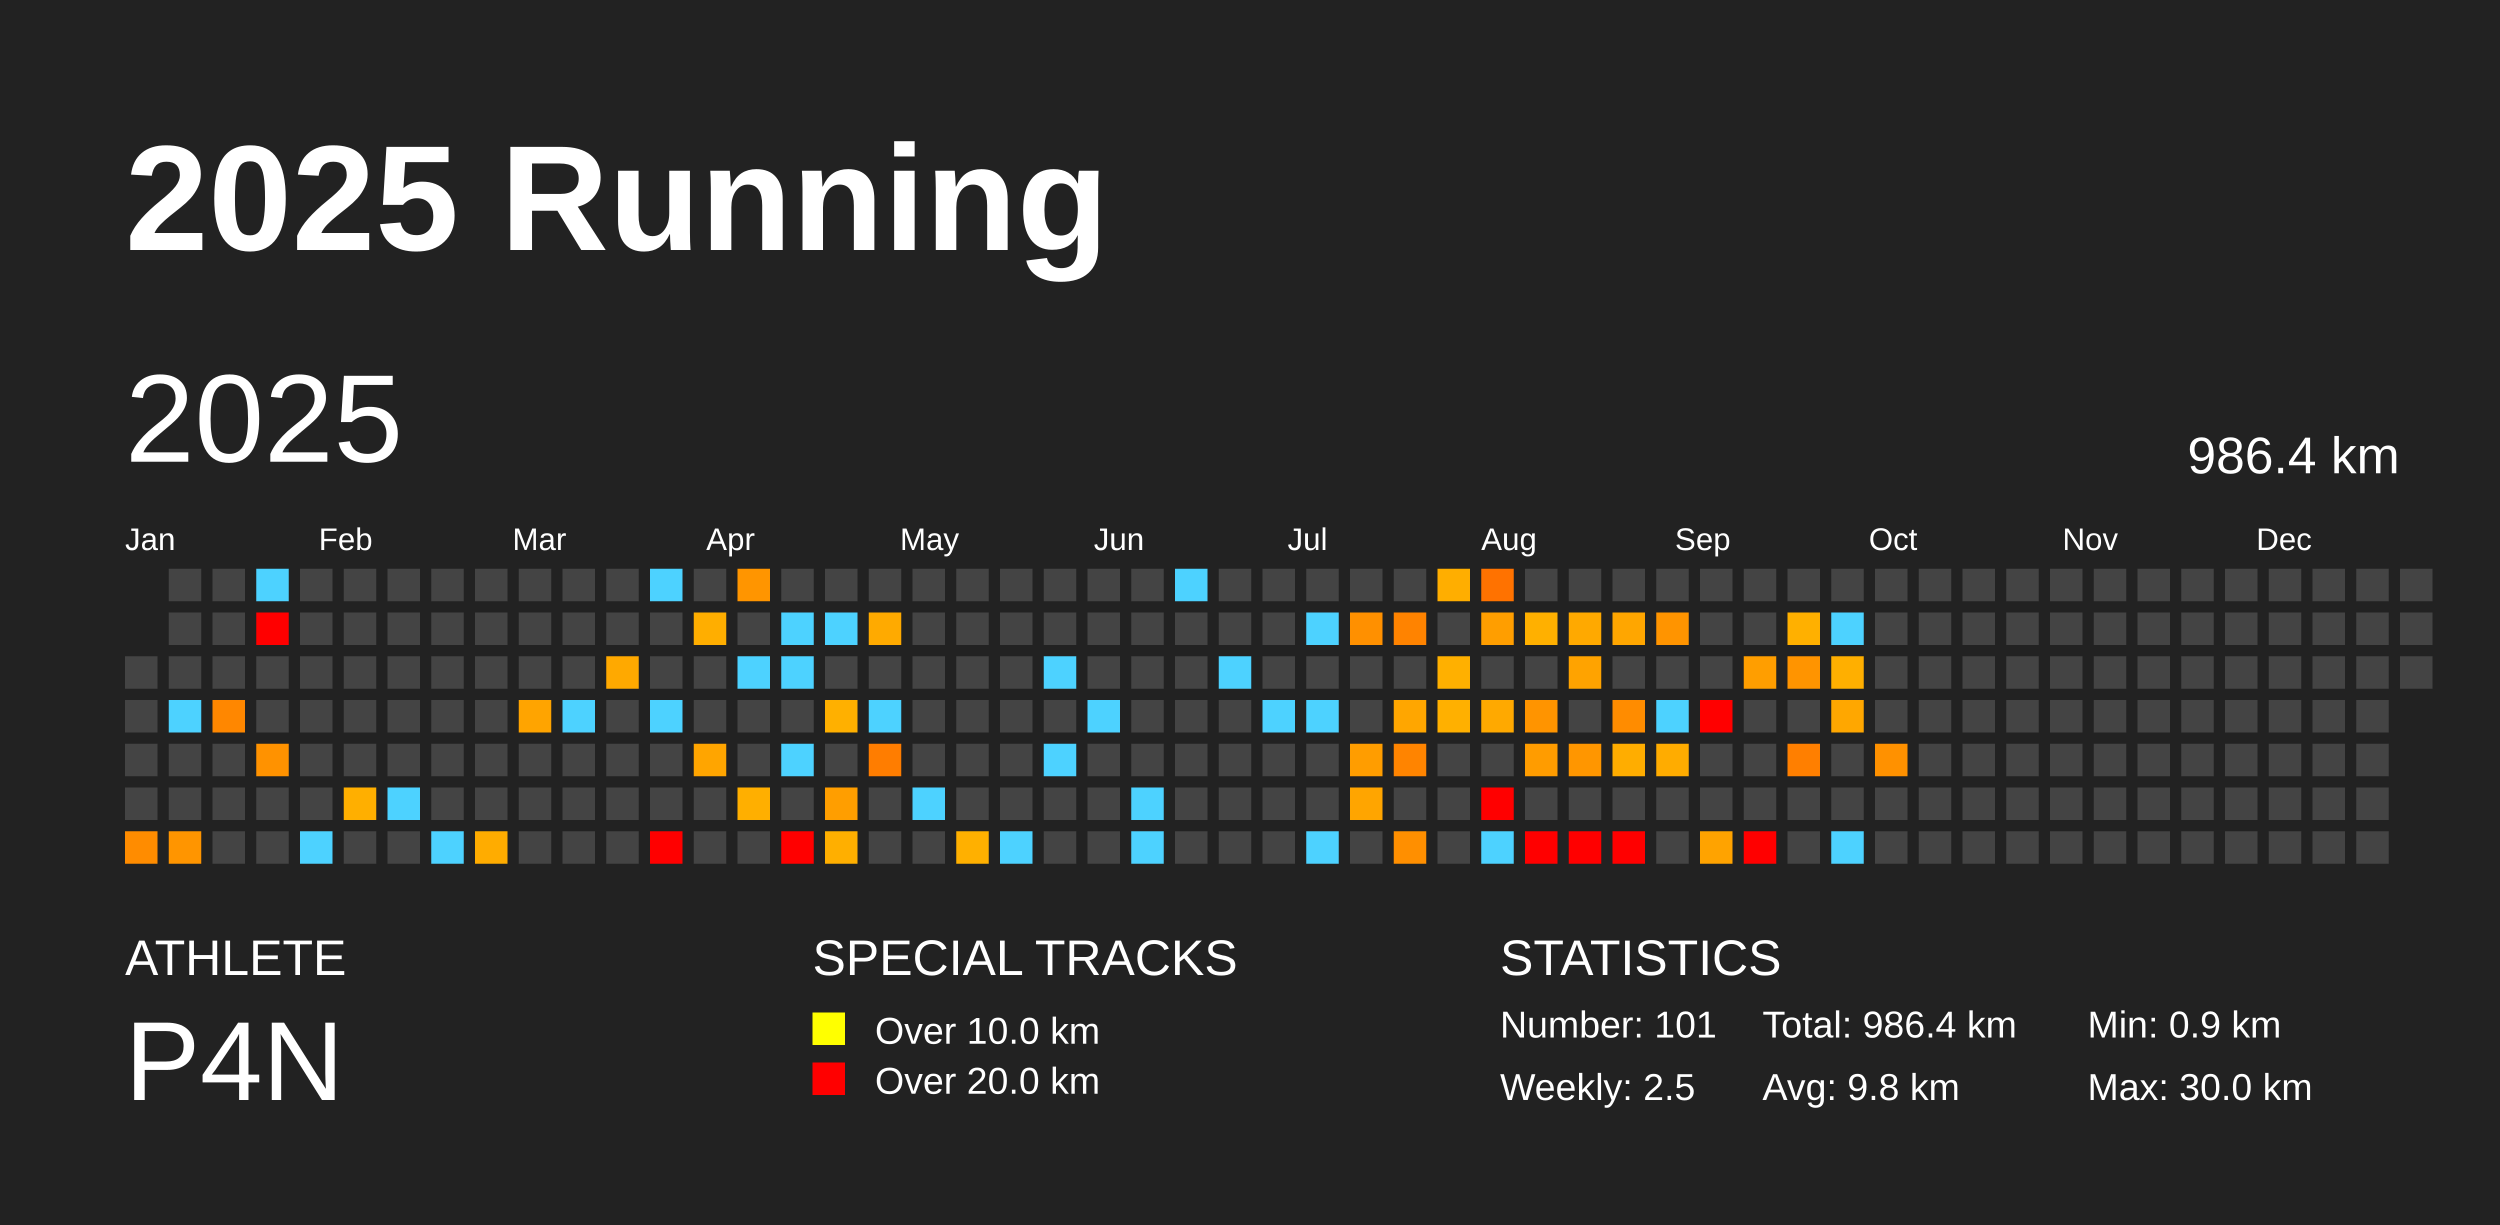
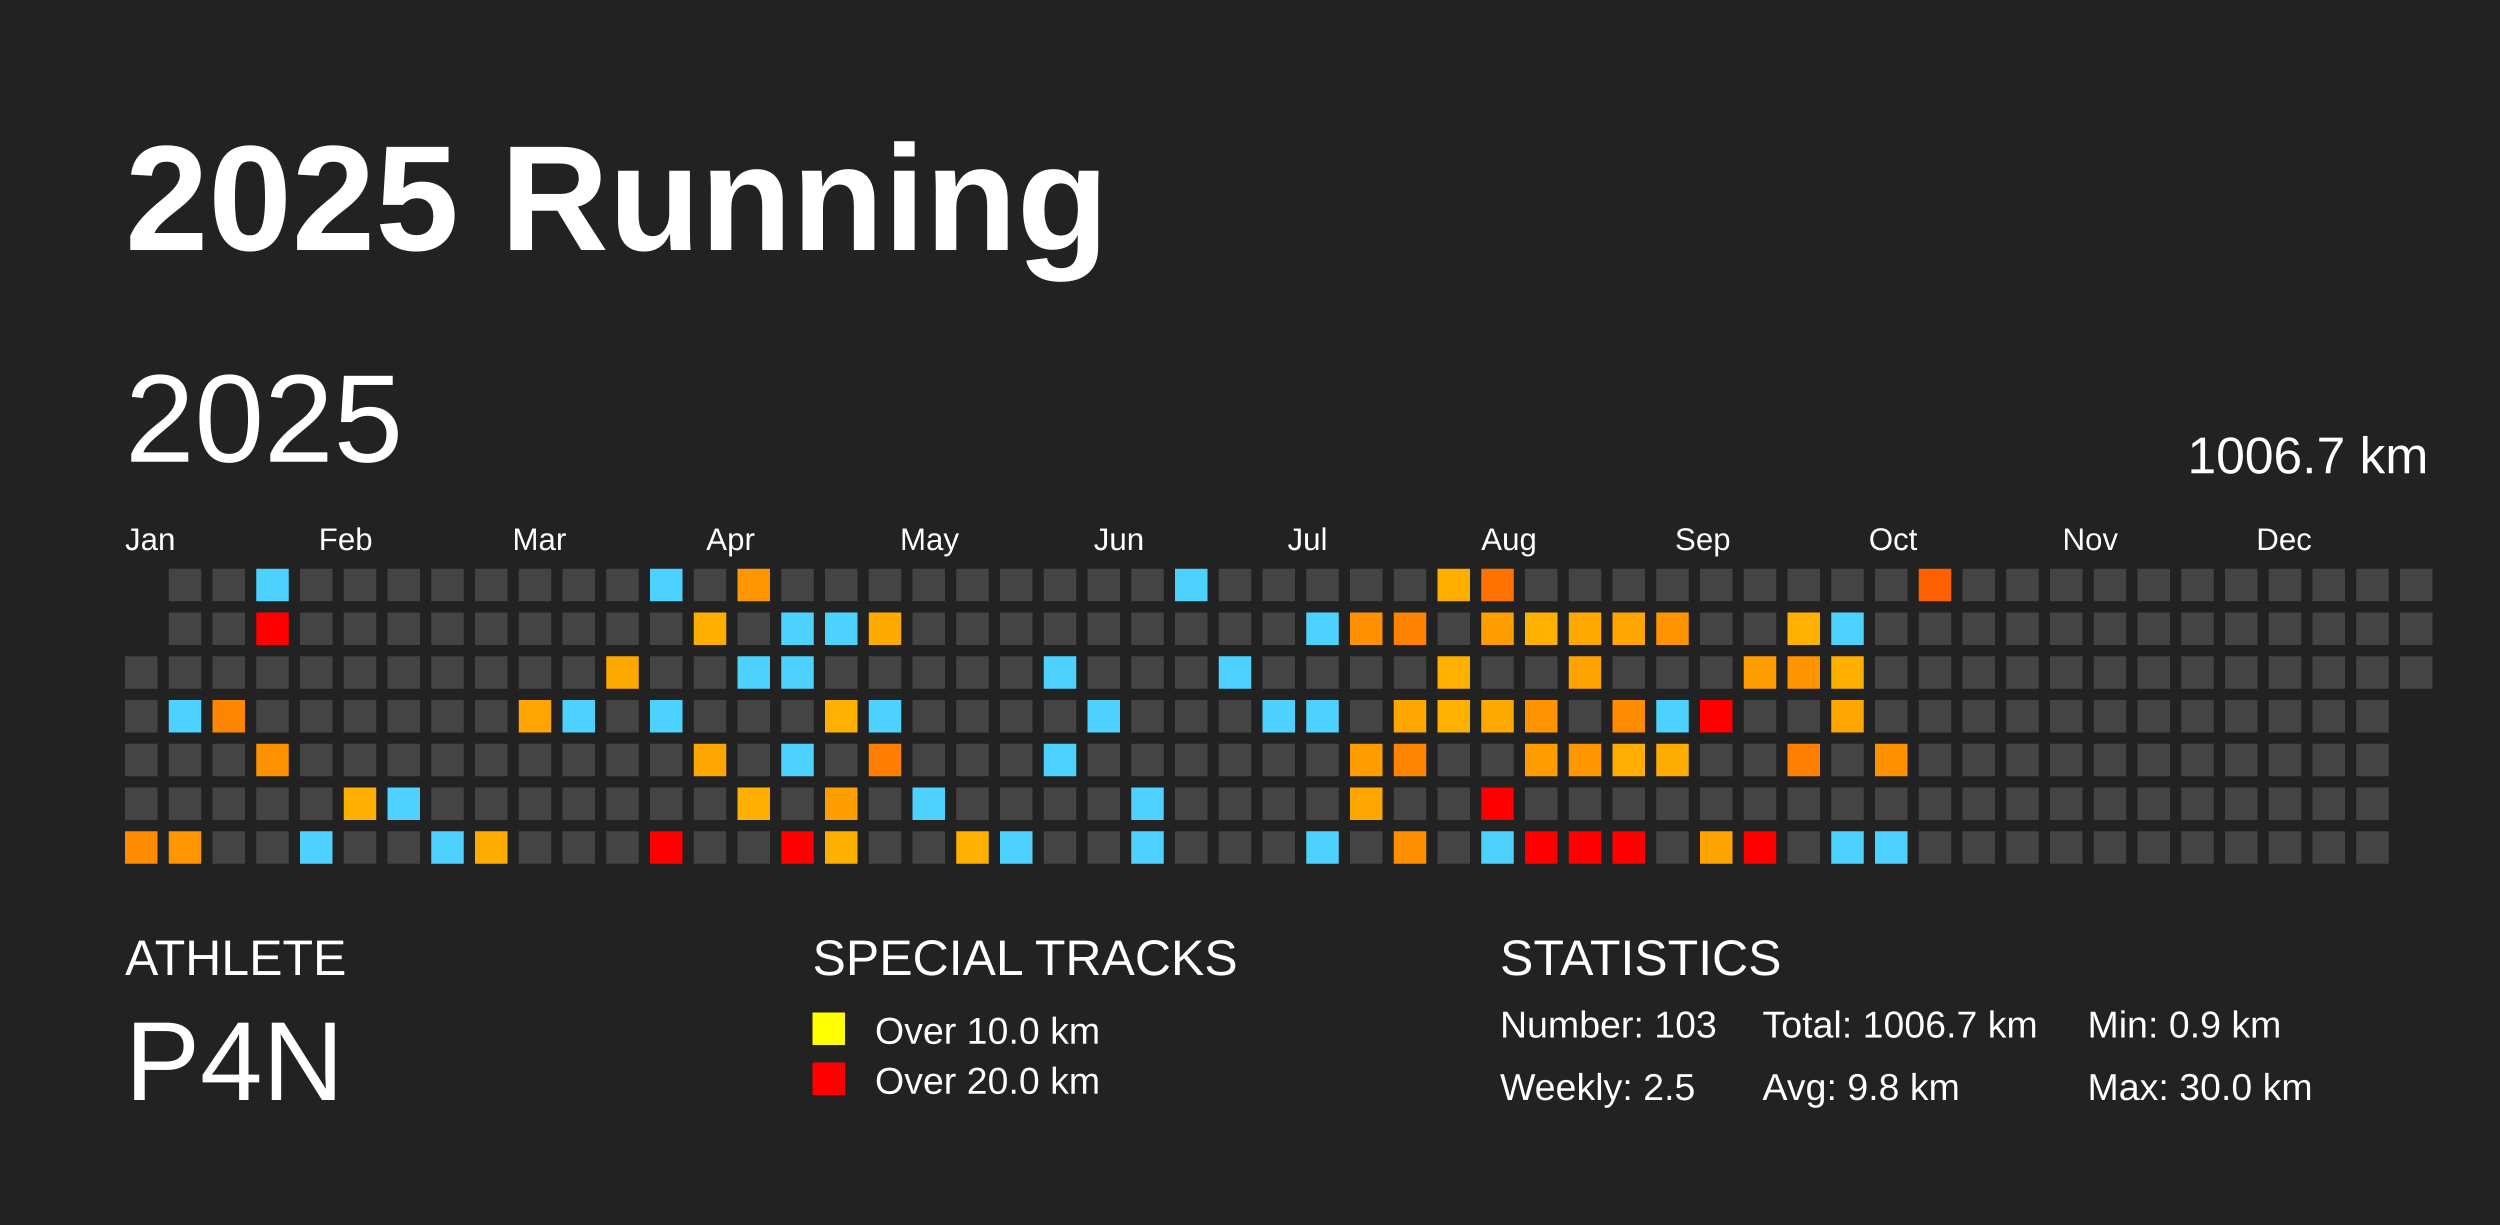
<svg xmlns="http://www.w3.org/2000/svg" baseProfile="full" height="98mm" version="1.1" viewBox="0,0,200,98" width="200mm">
  <defs />
  <rect fill="#222222" height="98" width="200" x="0" y="0" />
  <text fill="#FFFFFF" style="font-size:12px; font-family:Arial; font-weight:bold;" x="10" y="20">2025 Running</text>
  <text fill="#FFFFFF" style="font-size:4px; font-family:Arial" x="10" y="78">ATHLETE</text>
  <text fill="#FFFFFF" style="font-size:9px; font-family:Arial" x="10" y="88">P4N</text>
  <text fill="#FFFFFF" style="font-size:4px; font-family:Arial" x="65" y="78">SPECIAL TRACKS</text>
  <rect fill="yellow" height="2.6" width="2.6" x="65" y="81" />
  <text fill="#FFFFFF" style="font-size:3px; font-family:Arial" x="70" y="83.5">Over 10.0 km</text>
  <rect fill="red" height="2.6" width="2.6" x="65" y="85" />
  <text fill="#FFFFFF" style="font-size:3px; font-family:Arial" x="70" y="87.5">Over 20.0 km</text>
  <text fill="#FFFFFF" style="font-size:4px; font-family:Arial" x="120" y="78">STATISTICS</text>
-   <text fill="#FFFFFF" style="font-size:3px; font-family:Arial" x="120" y="83">Number: 101</text>
+   <text fill="#FFFFFF" style="font-size:3px; font-family:Arial" x="120" y="83">Number: 103</text>
  <text fill="#FFFFFF" style="font-size:3px; font-family:Arial" x="120" y="88">Weekly: 2.5</text>
-   <text fill="#FFFFFF" style="font-size:3px; font-family:Arial" x="141" y="83">Total: 986.4 km</text>
+   <text fill="#FFFFFF" style="font-size:3px; font-family:Arial" x="141" y="83">Total: 1006.7 km</text>
  <text fill="#FFFFFF" style="font-size:3px; font-family:Arial" x="141" y="88">Avg: 9.8 km</text>
  <text fill="#FFFFFF" style="font-size:3px; font-family:Arial" x="167" y="83">Min: 0.9 km</text>
  <text fill="#FFFFFF" style="font-size:3px; font-family:Arial" x="167" y="88">Max: 30.0 km</text>
  <text dominant-baseline="hanging" fill="#FFFFFF" style="font-size:10.0px; font-family:Arial;" x="10" y="30">2025</text>
-   <text dominant-baseline="hanging" fill="#FFFFFF" style="font-size:4.125px; font-family:Arial;" x="175" y="35">986.4 km</text>
+   <text dominant-baseline="hanging" fill="#FFFFFF" style="font-size:4.125px; font-family:Arial;" x="175" y="35">1006.7 km</text>
  <text fill="#FFFFFF" style="font-size:2.5px; font-family:Arial" x="10.0" y="44">Jan</text>
  <text fill="#FFFFFF" style="font-size:2.5px; font-family:Arial" x="25.5" y="44">Feb</text>
  <text fill="#FFFFFF" style="font-size:2.5px; font-family:Arial" x="41.0" y="44">Mar</text>
  <text fill="#FFFFFF" style="font-size:2.5px; font-family:Arial" x="56.5" y="44">Apr</text>
  <text fill="#FFFFFF" style="font-size:2.5px; font-family:Arial" x="72.0" y="44">May</text>
  <text fill="#FFFFFF" style="font-size:2.5px; font-family:Arial" x="87.5" y="44">Jun</text>
  <text fill="#FFFFFF" style="font-size:2.5px; font-family:Arial" x="103.0" y="44">Jul</text>
  <text fill="#FFFFFF" style="font-size:2.5px; font-family:Arial" x="118.5" y="44">Aug</text>
  <text fill="#FFFFFF" style="font-size:2.5px; font-family:Arial" x="134.0" y="44">Sep</text>
  <text fill="#FFFFFF" style="font-size:2.5px; font-family:Arial" x="149.5" y="44">Oct</text>
  <text fill="#FFFFFF" style="font-size:2.5px; font-family:Arial" x="165.0" y="44">Nov</text>
  <text fill="#FFFFFF" style="font-size:2.5px; font-family:Arial" x="180.5" y="44">Dec</text>
  <rect fill="#444444" height="2.6" width="2.6" x="10.0" y="52.5" />
  <rect fill="#444444" height="2.6" width="2.6" x="10.0" y="56.0" />
  <rect fill="#444444" height="2.6" width="2.6" x="10.0" y="59.5" />
  <rect fill="#444444" height="2.6" width="2.6" x="10.0" y="63.0" />
  <rect fill="#ff8c00" height="2.6" width="2.6" x="10.0" y="66.5" />
  <rect fill="#444444" height="2.6" width="2.6" x="13.5" y="45.5" />
  <rect fill="#444444" height="2.6" width="2.6" x="13.5" y="49.0" />
  <rect fill="#444444" height="2.6" width="2.6" x="13.5" y="52.5" />
  <rect fill="#4dd2ff" height="2.6" width="2.6" x="13.5" y="56.0" />
  <rect fill="#444444" height="2.6" width="2.6" x="13.5" y="59.5" />
  <rect fill="#444444" height="2.6" width="2.6" x="13.5" y="63.0" />
  <rect fill="#ff9500" height="2.6" width="2.6" x="13.5" y="66.5" />
  <rect fill="#444444" height="2.6" width="2.6" x="17.0" y="45.5" />
  <rect fill="#444444" height="2.6" width="2.6" x="17.0" y="49.0" />
  <rect fill="#444444" height="2.6" width="2.6" x="17.0" y="52.5" />
  <rect fill="#ff8700" height="2.6" width="2.6" x="17.0" y="56.0" />
  <rect fill="#444444" height="2.6" width="2.6" x="17.0" y="59.5" />
  <rect fill="#444444" height="2.6" width="2.6" x="17.0" y="63.0" />
  <rect fill="#444444" height="2.6" width="2.6" x="17.0" y="66.5" />
  <rect fill="#4dd2ff" height="2.6" width="2.6" x="20.5" y="45.5" />
  <rect fill="red" height="2.6" width="2.6" x="20.5" y="49.0" />
  <rect fill="#444444" height="2.6" width="2.6" x="20.5" y="52.5" />
  <rect fill="#444444" height="2.6" width="2.6" x="20.5" y="56.0" />
  <rect fill="#ff9200" height="2.6" width="2.6" x="20.5" y="59.5" />
  <rect fill="#444444" height="2.6" width="2.6" x="20.5" y="63.0" />
  <rect fill="#444444" height="2.6" width="2.6" x="20.5" y="66.5" />
  <rect fill="#444444" height="2.6" width="2.6" x="24.0" y="45.5" />
  <rect fill="#444444" height="2.6" width="2.6" x="24.0" y="49.0" />
  <rect fill="#444444" height="2.6" width="2.6" x="24.0" y="52.5" />
  <rect fill="#444444" height="2.6" width="2.6" x="24.0" y="56.0" />
  <rect fill="#444444" height="2.6" width="2.6" x="24.0" y="59.5" />
  <rect fill="#444444" height="2.6" width="2.6" x="24.0" y="63.0" />
  <rect fill="#4dd2ff" height="2.6" width="2.6" x="24.0" y="66.5" />
  <rect fill="#444444" height="2.6" width="2.6" x="27.5" y="45.5" />
  <rect fill="#444444" height="2.6" width="2.6" x="27.5" y="49.0" />
  <rect fill="#444444" height="2.6" width="2.6" x="27.5" y="52.5" />
  <rect fill="#444444" height="2.6" width="2.6" x="27.5" y="56.0" />
  <rect fill="#444444" height="2.6" width="2.6" x="27.5" y="59.5" />
  <rect fill="#ffaf00" height="2.6" width="2.6" x="27.5" y="63.0" />
  <rect fill="#444444" height="2.6" width="2.6" x="27.5" y="66.5" />
  <rect fill="#444444" height="2.6" width="2.6" x="31.0" y="45.5" />
  <rect fill="#444444" height="2.6" width="2.6" x="31.0" y="49.0" />
  <rect fill="#444444" height="2.6" width="2.6" x="31.0" y="52.5" />
  <rect fill="#444444" height="2.6" width="2.6" x="31.0" y="56.0" />
  <rect fill="#444444" height="2.6" width="2.6" x="31.0" y="59.5" />
  <rect fill="#4dd2ff" height="2.6" width="2.6" x="31.0" y="63.0" />
  <rect fill="#444444" height="2.6" width="2.6" x="31.0" y="66.5" />
  <rect fill="#444444" height="2.6" width="2.6" x="34.5" y="45.5" />
  <rect fill="#444444" height="2.6" width="2.6" x="34.5" y="49.0" />
  <rect fill="#444444" height="2.6" width="2.6" x="34.5" y="52.5" />
  <rect fill="#444444" height="2.6" width="2.6" x="34.5" y="56.0" />
  <rect fill="#444444" height="2.6" width="2.6" x="34.5" y="59.5" />
  <rect fill="#444444" height="2.6" width="2.6" x="34.5" y="63.0" />
  <rect fill="#4dd2ff" height="2.6" width="2.6" x="34.5" y="66.5" />
  <rect fill="#444444" height="2.6" width="2.6" x="38.0" y="45.5" />
  <rect fill="#444444" height="2.6" width="2.6" x="38.0" y="49.0" />
  <rect fill="#444444" height="2.6" width="2.6" x="38.0" y="52.5" />
  <rect fill="#444444" height="2.6" width="2.6" x="38.0" y="56.0" />
  <rect fill="#444444" height="2.6" width="2.6" x="38.0" y="59.5" />
  <rect fill="#444444" height="2.6" width="2.6" x="38.0" y="63.0" />
  <rect fill="#ffac00" height="2.6" width="2.6" x="38.0" y="66.5" />
  <rect fill="#444444" height="2.6" width="2.6" x="41.5" y="45.5" />
  <rect fill="#444444" height="2.6" width="2.6" x="41.5" y="49.0" />
  <rect fill="#444444" height="2.6" width="2.6" x="41.5" y="52.5" />
  <rect fill="#ffa400" height="2.6" width="2.6" x="41.5" y="56.0" />
  <rect fill="#444444" height="2.6" width="2.6" x="41.5" y="59.5" />
  <rect fill="#444444" height="2.6" width="2.6" x="41.5" y="63.0" />
  <rect fill="#444444" height="2.6" width="2.6" x="41.5" y="66.5" />
  <rect fill="#444444" height="2.6" width="2.6" x="45.0" y="45.5" />
  <rect fill="#444444" height="2.6" width="2.6" x="45.0" y="49.0" />
  <rect fill="#444444" height="2.6" width="2.6" x="45.0" y="52.5" />
  <rect fill="#4dd2ff" height="2.6" width="2.6" x="45.0" y="56.0" />
  <rect fill="#444444" height="2.6" width="2.6" x="45.0" y="59.5" />
  <rect fill="#444444" height="2.6" width="2.6" x="45.0" y="63.0" />
  <rect fill="#444444" height="2.6" width="2.6" x="45.0" y="66.5" />
  <rect fill="#444444" height="2.6" width="2.6" x="48.5" y="45.5" />
  <rect fill="#444444" height="2.6" width="2.6" x="48.5" y="49.0" />
  <rect fill="#ffa900" height="2.6" width="2.6" x="48.5" y="52.5" />
  <rect fill="#444444" height="2.6" width="2.6" x="48.5" y="56.0" />
  <rect fill="#444444" height="2.6" width="2.6" x="48.5" y="59.5" />
  <rect fill="#444444" height="2.6" width="2.6" x="48.5" y="63.0" />
  <rect fill="#444444" height="2.6" width="2.6" x="48.5" y="66.5" />
  <rect fill="#4dd2ff" height="2.6" width="2.6" x="52.0" y="45.5" />
  <rect fill="#444444" height="2.6" width="2.6" x="52.0" y="49.0" />
  <rect fill="#444444" height="2.6" width="2.6" x="52.0" y="52.5" />
  <rect fill="#4dd2ff" height="2.6" width="2.6" x="52.0" y="56.0" />
  <rect fill="#444444" height="2.6" width="2.6" x="52.0" y="59.5" />
  <rect fill="#444444" height="2.6" width="2.6" x="52.0" y="63.0" />
  <rect fill="red" height="2.6" width="2.6" x="52.0" y="66.5" />
  <rect fill="#444444" height="2.6" width="2.6" x="55.5" y="45.5" />
  <rect fill="#ffae00" height="2.6" width="2.6" x="55.5" y="49.0" />
  <rect fill="#444444" height="2.6" width="2.6" x="55.5" y="52.5" />
  <rect fill="#444444" height="2.6" width="2.6" x="55.5" y="56.0" />
  <rect fill="#ffa500" height="2.6" width="2.6" x="55.5" y="59.5" />
  <rect fill="#444444" height="2.6" width="2.6" x="55.5" y="63.0" />
  <rect fill="#444444" height="2.6" width="2.6" x="55.5" y="66.5" />
  <rect fill="#ff9500" height="2.6" width="2.6" x="59.0" y="45.5" />
  <rect fill="#444444" height="2.6" width="2.6" x="59.0" y="49.0" />
  <rect fill="#4dd2ff" height="2.6" width="2.6" x="59.0" y="52.5" />
  <rect fill="#444444" height="2.6" width="2.6" x="59.0" y="56.0" />
  <rect fill="#444444" height="2.6" width="2.6" x="59.0" y="59.5" />
  <rect fill="#ffaf00" height="2.6" width="2.6" x="59.0" y="63.0" />
  <rect fill="#444444" height="2.6" width="2.6" x="59.0" y="66.5" />
  <rect fill="#444444" height="2.6" width="2.6" x="62.5" y="45.5" />
  <rect fill="#4dd2ff" height="2.6" width="2.6" x="62.5" y="49.0" />
  <rect fill="#4dd2ff" height="2.6" width="2.6" x="62.5" y="52.5" />
  <rect fill="#444444" height="2.6" width="2.6" x="62.5" y="56.0" />
  <rect fill="#4dd2ff" height="2.6" width="2.6" x="62.5" y="59.5" />
  <rect fill="#444444" height="2.6" width="2.6" x="62.5" y="63.0" />
  <rect fill="red" height="2.6" width="2.6" x="62.5" y="66.5" />
  <rect fill="#444444" height="2.6" width="2.6" x="66.0" y="45.5" />
  <rect fill="#4dd2ff" height="2.6" width="2.6" x="66.0" y="49.0" />
  <rect fill="#444444" height="2.6" width="2.6" x="66.0" y="52.5" />
  <rect fill="#ffb000" height="2.6" width="2.6" x="66.0" y="56.0" />
  <rect fill="#444444" height="2.6" width="2.6" x="66.0" y="59.5" />
  <rect fill="#ff9e00" height="2.6" width="2.6" x="66.0" y="63.0" />
  <rect fill="#ffaf00" height="2.6" width="2.6" x="66.0" y="66.5" />
  <rect fill="#444444" height="2.6" width="2.6" x="69.5" y="45.5" />
  <rect fill="#ffaa00" height="2.6" width="2.6" x="69.5" y="49.0" />
  <rect fill="#444444" height="2.6" width="2.6" x="69.5" y="52.5" />
  <rect fill="#4dd2ff" height="2.6" width="2.6" x="69.5" y="56.0" />
  <rect fill="#ff7d00" height="2.6" width="2.6" x="69.5" y="59.5" />
  <rect fill="#444444" height="2.6" width="2.6" x="69.5" y="63.0" />
  <rect fill="#444444" height="2.6" width="2.6" x="69.5" y="66.5" />
  <rect fill="#444444" height="2.6" width="2.6" x="73.0" y="45.5" />
  <rect fill="#444444" height="2.6" width="2.6" x="73.0" y="49.0" />
  <rect fill="#444444" height="2.6" width="2.6" x="73.0" y="52.5" />
  <rect fill="#444444" height="2.6" width="2.6" x="73.0" y="56.0" />
  <rect fill="#444444" height="2.6" width="2.6" x="73.0" y="59.5" />
  <rect fill="#4dd2ff" height="2.6" width="2.6" x="73.0" y="63.0" />
  <rect fill="#444444" height="2.6" width="2.6" x="73.0" y="66.5" />
  <rect fill="#444444" height="2.6" width="2.6" x="76.5" y="45.5" />
  <rect fill="#444444" height="2.6" width="2.6" x="76.5" y="49.0" />
  <rect fill="#444444" height="2.6" width="2.6" x="76.5" y="52.5" />
  <rect fill="#444444" height="2.6" width="2.6" x="76.5" y="56.0" />
  <rect fill="#444444" height="2.6" width="2.6" x="76.5" y="59.5" />
  <rect fill="#444444" height="2.6" width="2.6" x="76.5" y="63.0" />
  <rect fill="#ffb000" height="2.6" width="2.6" x="76.5" y="66.5" />
  <rect fill="#444444" height="2.6" width="2.6" x="80.0" y="45.5" />
  <rect fill="#444444" height="2.6" width="2.6" x="80.0" y="49.0" />
  <rect fill="#444444" height="2.6" width="2.6" x="80.0" y="52.5" />
  <rect fill="#444444" height="2.6" width="2.6" x="80.0" y="56.0" />
  <rect fill="#444444" height="2.6" width="2.6" x="80.0" y="59.5" />
  <rect fill="#444444" height="2.6" width="2.6" x="80.0" y="63.0" />
  <rect fill="#4dd2ff" height="2.6" width="2.6" x="80.0" y="66.5" />
  <rect fill="#444444" height="2.6" width="2.6" x="83.5" y="45.5" />
  <rect fill="#444444" height="2.6" width="2.6" x="83.5" y="49.0" />
  <rect fill="#4dd2ff" height="2.6" width="2.6" x="83.5" y="52.5" />
  <rect fill="#444444" height="2.6" width="2.6" x="83.5" y="56.0" />
  <rect fill="#4dd2ff" height="2.6" width="2.6" x="83.5" y="59.5" />
  <rect fill="#444444" height="2.6" width="2.6" x="83.5" y="63.0" />
  <rect fill="#444444" height="2.6" width="2.6" x="83.5" y="66.5" />
  <rect fill="#444444" height="2.6" width="2.6" x="87.0" y="45.5" />
  <rect fill="#444444" height="2.6" width="2.6" x="87.0" y="49.0" />
  <rect fill="#444444" height="2.6" width="2.6" x="87.0" y="52.5" />
  <rect fill="#4dd2ff" height="2.6" width="2.6" x="87.0" y="56.0" />
  <rect fill="#444444" height="2.6" width="2.6" x="87.0" y="59.5" />
  <rect fill="#444444" height="2.6" width="2.6" x="87.0" y="63.0" />
  <rect fill="#444444" height="2.6" width="2.6" x="87.0" y="66.5" />
  <rect fill="#444444" height="2.6" width="2.6" x="90.5" y="45.5" />
  <rect fill="#444444" height="2.6" width="2.6" x="90.5" y="49.0" />
  <rect fill="#444444" height="2.6" width="2.6" x="90.5" y="52.5" />
  <rect fill="#444444" height="2.6" width="2.6" x="90.5" y="56.0" />
  <rect fill="#444444" height="2.6" width="2.6" x="90.5" y="59.5" />
  <rect fill="#4dd2ff" height="2.6" width="2.6" x="90.5" y="63.0" />
  <rect fill="#4dd2ff" height="2.6" width="2.6" x="90.5" y="66.5" />
  <rect fill="#4dd2ff" height="2.6" width="2.6" x="94.0" y="45.5" />
  <rect fill="#444444" height="2.6" width="2.6" x="94.0" y="49.0" />
  <rect fill="#444444" height="2.6" width="2.6" x="94.0" y="52.5" />
  <rect fill="#444444" height="2.6" width="2.6" x="94.0" y="56.0" />
  <rect fill="#444444" height="2.6" width="2.6" x="94.0" y="59.5" />
  <rect fill="#444444" height="2.6" width="2.6" x="94.0" y="63.0" />
  <rect fill="#444444" height="2.6" width="2.6" x="94.0" y="66.5" />
  <rect fill="#444444" height="2.6" width="2.6" x="97.5" y="45.5" />
  <rect fill="#444444" height="2.6" width="2.6" x="97.5" y="49.0" />
  <rect fill="#4dd2ff" height="2.6" width="2.6" x="97.5" y="52.5" />
  <rect fill="#444444" height="2.6" width="2.6" x="97.5" y="56.0" />
  <rect fill="#444444" height="2.6" width="2.6" x="97.5" y="59.5" />
  <rect fill="#444444" height="2.6" width="2.6" x="97.5" y="63.0" />
  <rect fill="#444444" height="2.6" width="2.6" x="97.5" y="66.5" />
  <rect fill="#444444" height="2.6" width="2.6" x="101.0" y="45.5" />
  <rect fill="#444444" height="2.6" width="2.6" x="101.0" y="49.0" />
  <rect fill="#444444" height="2.6" width="2.6" x="101.0" y="52.5" />
  <rect fill="#4dd2ff" height="2.6" width="2.6" x="101.0" y="56.0" />
  <rect fill="#444444" height="2.6" width="2.6" x="101.0" y="59.5" />
  <rect fill="#444444" height="2.6" width="2.6" x="101.0" y="63.0" />
  <rect fill="#444444" height="2.6" width="2.6" x="101.0" y="66.5" />
  <rect fill="#444444" height="2.6" width="2.6" x="104.5" y="45.5" />
  <rect fill="#4dd2ff" height="2.6" width="2.6" x="104.5" y="49.0" />
  <rect fill="#444444" height="2.6" width="2.6" x="104.5" y="52.5" />
  <rect fill="#4dd2ff" height="2.6" width="2.6" x="104.5" y="56.0" />
  <rect fill="#444444" height="2.6" width="2.6" x="104.5" y="59.5" />
  <rect fill="#444444" height="2.6" width="2.6" x="104.5" y="63.0" />
  <rect fill="#4dd2ff" height="2.6" width="2.6" x="104.5" y="66.5" />
  <rect fill="#444444" height="2.6" width="2.6" x="108.0" y="45.5" />
  <rect fill="#ff9000" height="2.6" width="2.6" x="108.0" y="49.0" />
  <rect fill="#444444" height="2.6" width="2.6" x="108.0" y="52.5" />
  <rect fill="#444444" height="2.6" width="2.6" x="108.0" y="56.0" />
  <rect fill="#ff9d00" height="2.6" width="2.6" x="108.0" y="59.5" />
  <rect fill="#ffa500" height="2.6" width="2.6" x="108.0" y="63.0" />
  <rect fill="#444444" height="2.6" width="2.6" x="108.0" y="66.5" />
  <rect fill="#444444" height="2.6" width="2.6" x="111.5" y="45.5" />
  <rect fill="#ff8300" height="2.6" width="2.6" x="111.5" y="49.0" />
  <rect fill="#444444" height="2.6" width="2.6" x="111.5" y="52.5" />
  <rect fill="#ffa600" height="2.6" width="2.6" x="111.5" y="56.0" />
  <rect fill="#ff8400" height="2.6" width="2.6" x="111.5" y="59.5" />
  <rect fill="#444444" height="2.6" width="2.6" x="111.5" y="63.0" />
  <rect fill="#ff8f00" height="2.6" width="2.6" x="111.5" y="66.5" />
  <rect fill="#ffae00" height="2.6" width="2.6" x="115.0" y="45.5" />
  <rect fill="#444444" height="2.6" width="2.6" x="115.0" y="49.0" />
  <rect fill="#ffb000" height="2.6" width="2.6" x="115.0" y="52.5" />
  <rect fill="#ffb000" height="2.6" width="2.6" x="115.0" y="56.0" />
  <rect fill="#444444" height="2.6" width="2.6" x="115.0" y="59.5" />
  <rect fill="#444444" height="2.6" width="2.6" x="115.0" y="63.0" />
  <rect fill="#444444" height="2.6" width="2.6" x="115.0" y="66.5" />
  <rect fill="#ff7200" height="2.6" width="2.6" x="118.5" y="45.5" />
  <rect fill="#ff9e00" height="2.6" width="2.6" x="118.5" y="49.0" />
  <rect fill="#444444" height="2.6" width="2.6" x="118.5" y="52.5" />
  <rect fill="#ffa900" height="2.6" width="2.6" x="118.5" y="56.0" />
  <rect fill="#444444" height="2.6" width="2.6" x="118.5" y="59.5" />
  <rect fill="red" height="2.6" width="2.6" x="118.5" y="63.0" />
  <rect fill="#4dd2ff" height="2.6" width="2.6" x="118.5" y="66.5" />
  <rect fill="#444444" height="2.6" width="2.6" x="122.0" y="45.5" />
  <rect fill="#ffb000" height="2.6" width="2.6" x="122.0" y="49.0" />
  <rect fill="#444444" height="2.6" width="2.6" x="122.0" y="52.5" />
  <rect fill="#ff9400" height="2.6" width="2.6" x="122.0" y="56.0" />
  <rect fill="#ff9c00" height="2.6" width="2.6" x="122.0" y="59.5" />
  <rect fill="#444444" height="2.6" width="2.6" x="122.0" y="63.0" />
  <rect fill="red" height="2.6" width="2.6" x="122.0" y="66.5" />
  <rect fill="#444444" height="2.6" width="2.6" x="125.5" y="45.5" />
  <rect fill="#ffa900" height="2.6" width="2.6" x="125.5" y="49.0" />
  <rect fill="#ffa300" height="2.6" width="2.6" x="125.5" y="52.5" />
  <rect fill="#444444" height="2.6" width="2.6" x="125.5" y="56.0" />
  <rect fill="#ff9600" height="2.6" width="2.6" x="125.5" y="59.5" />
  <rect fill="#444444" height="2.6" width="2.6" x="125.5" y="63.0" />
  <rect fill="red" height="2.6" width="2.6" x="125.5" y="66.5" />
  <rect fill="#444444" height="2.6" width="2.6" x="129.0" y="45.5" />
  <rect fill="#ffa600" height="2.6" width="2.6" x="129.0" y="49.0" />
  <rect fill="#444444" height="2.6" width="2.6" x="129.0" y="52.5" />
  <rect fill="#ff8c00" height="2.6" width="2.6" x="129.0" y="56.0" />
  <rect fill="#ffad00" height="2.6" width="2.6" x="129.0" y="59.5" />
  <rect fill="#444444" height="2.6" width="2.6" x="129.0" y="63.0" />
  <rect fill="red" height="2.6" width="2.6" x="129.0" y="66.5" />
  <rect fill="#444444" height="2.6" width="2.6" x="132.5" y="45.5" />
  <rect fill="#ff9400" height="2.6" width="2.6" x="132.5" y="49.0" />
  <rect fill="#444444" height="2.6" width="2.6" x="132.5" y="52.5" />
  <rect fill="#4dd2ff" height="2.6" width="2.6" x="132.5" y="56.0" />
  <rect fill="#ffac00" height="2.6" width="2.6" x="132.5" y="59.5" />
  <rect fill="#444444" height="2.6" width="2.6" x="132.5" y="63.0" />
  <rect fill="#444444" height="2.6" width="2.6" x="132.5" y="66.5" />
  <rect fill="#444444" height="2.6" width="2.6" x="136.0" y="45.5" />
  <rect fill="#444444" height="2.6" width="2.6" x="136.0" y="49.0" />
  <rect fill="#444444" height="2.6" width="2.6" x="136.0" y="52.5" />
  <rect fill="red" height="2.6" width="2.6" x="136.0" y="56.0" />
  <rect fill="#444444" height="2.6" width="2.6" x="136.0" y="59.5" />
  <rect fill="#444444" height="2.6" width="2.6" x="136.0" y="63.0" />
  <rect fill="#ffa300" height="2.6" width="2.6" x="136.0" y="66.5" />
  <rect fill="#444444" height="2.6" width="2.6" x="139.5" y="45.5" />
  <rect fill="#444444" height="2.6" width="2.6" x="139.5" y="49.0" />
  <rect fill="#ff9e00" height="2.6" width="2.6" x="139.5" y="52.5" />
  <rect fill="#444444" height="2.6" width="2.6" x="139.5" y="56.0" />
  <rect fill="#444444" height="2.6" width="2.6" x="139.5" y="59.5" />
  <rect fill="#444444" height="2.6" width="2.6" x="139.5" y="63.0" />
  <rect fill="red" height="2.6" width="2.6" x="139.5" y="66.5" />
  <rect fill="#444444" height="2.6" width="2.6" x="143.0" y="45.5" />
  <rect fill="#ffb000" height="2.6" width="2.6" x="143.0" y="49.0" />
  <rect fill="#ff9400" height="2.6" width="2.6" x="143.0" y="52.5" />
  <rect fill="#444444" height="2.6" width="2.6" x="143.0" y="56.0" />
  <rect fill="#ff7f00" height="2.6" width="2.6" x="143.0" y="59.5" />
  <rect fill="#444444" height="2.6" width="2.6" x="143.0" y="63.0" />
  <rect fill="#444444" height="2.6" width="2.6" x="143.0" y="66.5" />
  <rect fill="#444444" height="2.6" width="2.6" x="146.5" y="45.5" />
  <rect fill="#4dd2ff" height="2.6" width="2.6" x="146.5" y="49.0" />
  <rect fill="#ffaf00" height="2.6" width="2.6" x="146.5" y="52.5" />
  <rect fill="#ffa700" height="2.6" width="2.6" x="146.5" y="56.0" />
  <rect fill="#444444" height="2.6" width="2.6" x="146.5" y="59.5" />
  <rect fill="#444444" height="2.6" width="2.6" x="146.5" y="63.0" />
  <rect fill="#4dd2ff" height="2.6" width="2.6" x="146.5" y="66.5" />
  <rect fill="#444444" height="2.6" width="2.6" x="150.0" y="45.5" />
  <rect fill="#444444" height="2.6" width="2.6" x="150.0" y="49.0" />
  <rect fill="#444444" height="2.6" width="2.6" x="150.0" y="52.5" />
  <rect fill="#444444" height="2.6" width="2.6" x="150.0" y="56.0" />
  <rect fill="#ff9100" height="2.6" width="2.6" x="150.0" y="59.5" />
  <rect fill="#444444" height="2.6" width="2.6" x="150.0" y="63.0" />
-   <rect fill="#444444" height="2.6" width="2.6" x="150.0" y="66.5" />
-   <rect fill="#444444" height="2.6" width="2.6" x="153.5" y="45.5" />
+   <rect fill="#4dd2ff" height="2.6" width="2.6" x="150.0" y="66.5" />
+   <rect fill="#ff6100" height="2.6" width="2.6" x="153.5" y="45.5" />
  <rect fill="#444444" height="2.6" width="2.6" x="153.5" y="49.0" />
  <rect fill="#444444" height="2.6" width="2.6" x="153.5" y="52.5" />
  <rect fill="#444444" height="2.6" width="2.6" x="153.5" y="56.0" />
  <rect fill="#444444" height="2.6" width="2.6" x="153.5" y="59.5" />
  <rect fill="#444444" height="2.6" width="2.6" x="153.5" y="63.0" />
  <rect fill="#444444" height="2.6" width="2.6" x="153.5" y="66.5" />
  <rect fill="#444444" height="2.6" width="2.6" x="157.0" y="45.5" />
  <rect fill="#444444" height="2.6" width="2.6" x="157.0" y="49.0" />
  <rect fill="#444444" height="2.6" width="2.6" x="157.0" y="52.5" />
  <rect fill="#444444" height="2.6" width="2.6" x="157.0" y="56.0" />
  <rect fill="#444444" height="2.6" width="2.6" x="157.0" y="59.5" />
  <rect fill="#444444" height="2.6" width="2.6" x="157.0" y="63.0" />
  <rect fill="#444444" height="2.6" width="2.6" x="157.0" y="66.5" />
  <rect fill="#444444" height="2.6" width="2.6" x="160.5" y="45.5" />
  <rect fill="#444444" height="2.6" width="2.6" x="160.5" y="49.0" />
  <rect fill="#444444" height="2.6" width="2.6" x="160.5" y="52.5" />
  <rect fill="#444444" height="2.6" width="2.6" x="160.5" y="56.0" />
  <rect fill="#444444" height="2.6" width="2.6" x="160.5" y="59.5" />
  <rect fill="#444444" height="2.6" width="2.6" x="160.5" y="63.0" />
  <rect fill="#444444" height="2.6" width="2.6" x="160.5" y="66.5" />
  <rect fill="#444444" height="2.6" width="2.6" x="164.0" y="45.5" />
  <rect fill="#444444" height="2.6" width="2.6" x="164.0" y="49.0" />
  <rect fill="#444444" height="2.6" width="2.6" x="164.0" y="52.5" />
  <rect fill="#444444" height="2.6" width="2.6" x="164.0" y="56.0" />
  <rect fill="#444444" height="2.6" width="2.6" x="164.0" y="59.5" />
  <rect fill="#444444" height="2.6" width="2.6" x="164.0" y="63.0" />
  <rect fill="#444444" height="2.6" width="2.6" x="164.0" y="66.5" />
  <rect fill="#444444" height="2.6" width="2.6" x="167.5" y="45.5" />
  <rect fill="#444444" height="2.6" width="2.6" x="167.5" y="49.0" />
  <rect fill="#444444" height="2.6" width="2.6" x="167.5" y="52.5" />
  <rect fill="#444444" height="2.6" width="2.6" x="167.5" y="56.0" />
  <rect fill="#444444" height="2.6" width="2.6" x="167.5" y="59.5" />
  <rect fill="#444444" height="2.6" width="2.6" x="167.5" y="63.0" />
  <rect fill="#444444" height="2.6" width="2.6" x="167.5" y="66.5" />
  <rect fill="#444444" height="2.6" width="2.6" x="171.0" y="45.5" />
  <rect fill="#444444" height="2.6" width="2.6" x="171.0" y="49.0" />
  <rect fill="#444444" height="2.6" width="2.6" x="171.0" y="52.5" />
  <rect fill="#444444" height="2.6" width="2.6" x="171.0" y="56.0" />
  <rect fill="#444444" height="2.6" width="2.6" x="171.0" y="59.5" />
  <rect fill="#444444" height="2.6" width="2.6" x="171.0" y="63.0" />
  <rect fill="#444444" height="2.6" width="2.6" x="171.0" y="66.5" />
  <rect fill="#444444" height="2.6" width="2.6" x="174.5" y="45.5" />
  <rect fill="#444444" height="2.6" width="2.6" x="174.5" y="49.0" />
  <rect fill="#444444" height="2.6" width="2.6" x="174.5" y="52.5" />
  <rect fill="#444444" height="2.6" width="2.6" x="174.5" y="56.0" />
  <rect fill="#444444" height="2.6" width="2.6" x="174.5" y="59.5" />
  <rect fill="#444444" height="2.6" width="2.6" x="174.5" y="63.0" />
  <rect fill="#444444" height="2.6" width="2.6" x="174.5" y="66.5" />
  <rect fill="#444444" height="2.6" width="2.6" x="178.0" y="45.5" />
  <rect fill="#444444" height="2.6" width="2.6" x="178.0" y="49.0" />
  <rect fill="#444444" height="2.6" width="2.6" x="178.0" y="52.5" />
  <rect fill="#444444" height="2.6" width="2.6" x="178.0" y="56.0" />
  <rect fill="#444444" height="2.6" width="2.6" x="178.0" y="59.5" />
  <rect fill="#444444" height="2.6" width="2.6" x="178.0" y="63.0" />
  <rect fill="#444444" height="2.6" width="2.6" x="178.0" y="66.5" />
  <rect fill="#444444" height="2.6" width="2.6" x="181.5" y="45.5" />
  <rect fill="#444444" height="2.6" width="2.6" x="181.5" y="49.0" />
  <rect fill="#444444" height="2.6" width="2.6" x="181.5" y="52.5" />
  <rect fill="#444444" height="2.6" width="2.6" x="181.5" y="56.0" />
  <rect fill="#444444" height="2.6" width="2.6" x="181.5" y="59.5" />
  <rect fill="#444444" height="2.6" width="2.6" x="181.5" y="63.0" />
  <rect fill="#444444" height="2.6" width="2.6" x="181.5" y="66.5" />
  <rect fill="#444444" height="2.6" width="2.6" x="185.0" y="45.5" />
  <rect fill="#444444" height="2.6" width="2.6" x="185.0" y="49.0" />
  <rect fill="#444444" height="2.6" width="2.6" x="185.0" y="52.5" />
  <rect fill="#444444" height="2.6" width="2.6" x="185.0" y="56.0" />
  <rect fill="#444444" height="2.6" width="2.6" x="185.0" y="59.5" />
  <rect fill="#444444" height="2.6" width="2.6" x="185.0" y="63.0" />
  <rect fill="#444444" height="2.6" width="2.6" x="185.0" y="66.5" />
  <rect fill="#444444" height="2.6" width="2.6" x="188.5" y="45.5" />
  <rect fill="#444444" height="2.6" width="2.6" x="188.5" y="49.0" />
  <rect fill="#444444" height="2.6" width="2.6" x="188.5" y="52.5" />
  <rect fill="#444444" height="2.6" width="2.6" x="188.5" y="56.0" />
  <rect fill="#444444" height="2.6" width="2.6" x="188.5" y="59.5" />
  <rect fill="#444444" height="2.6" width="2.6" x="188.5" y="63.0" />
  <rect fill="#444444" height="2.6" width="2.6" x="188.5" y="66.5" />
  <rect fill="#444444" height="2.6" width="2.6" x="192.0" y="45.5" />
  <rect fill="#444444" height="2.6" width="2.6" x="192.0" y="49.0" />
  <rect fill="#444444" height="2.6" width="2.6" x="192.0" y="52.5" />
</svg>
